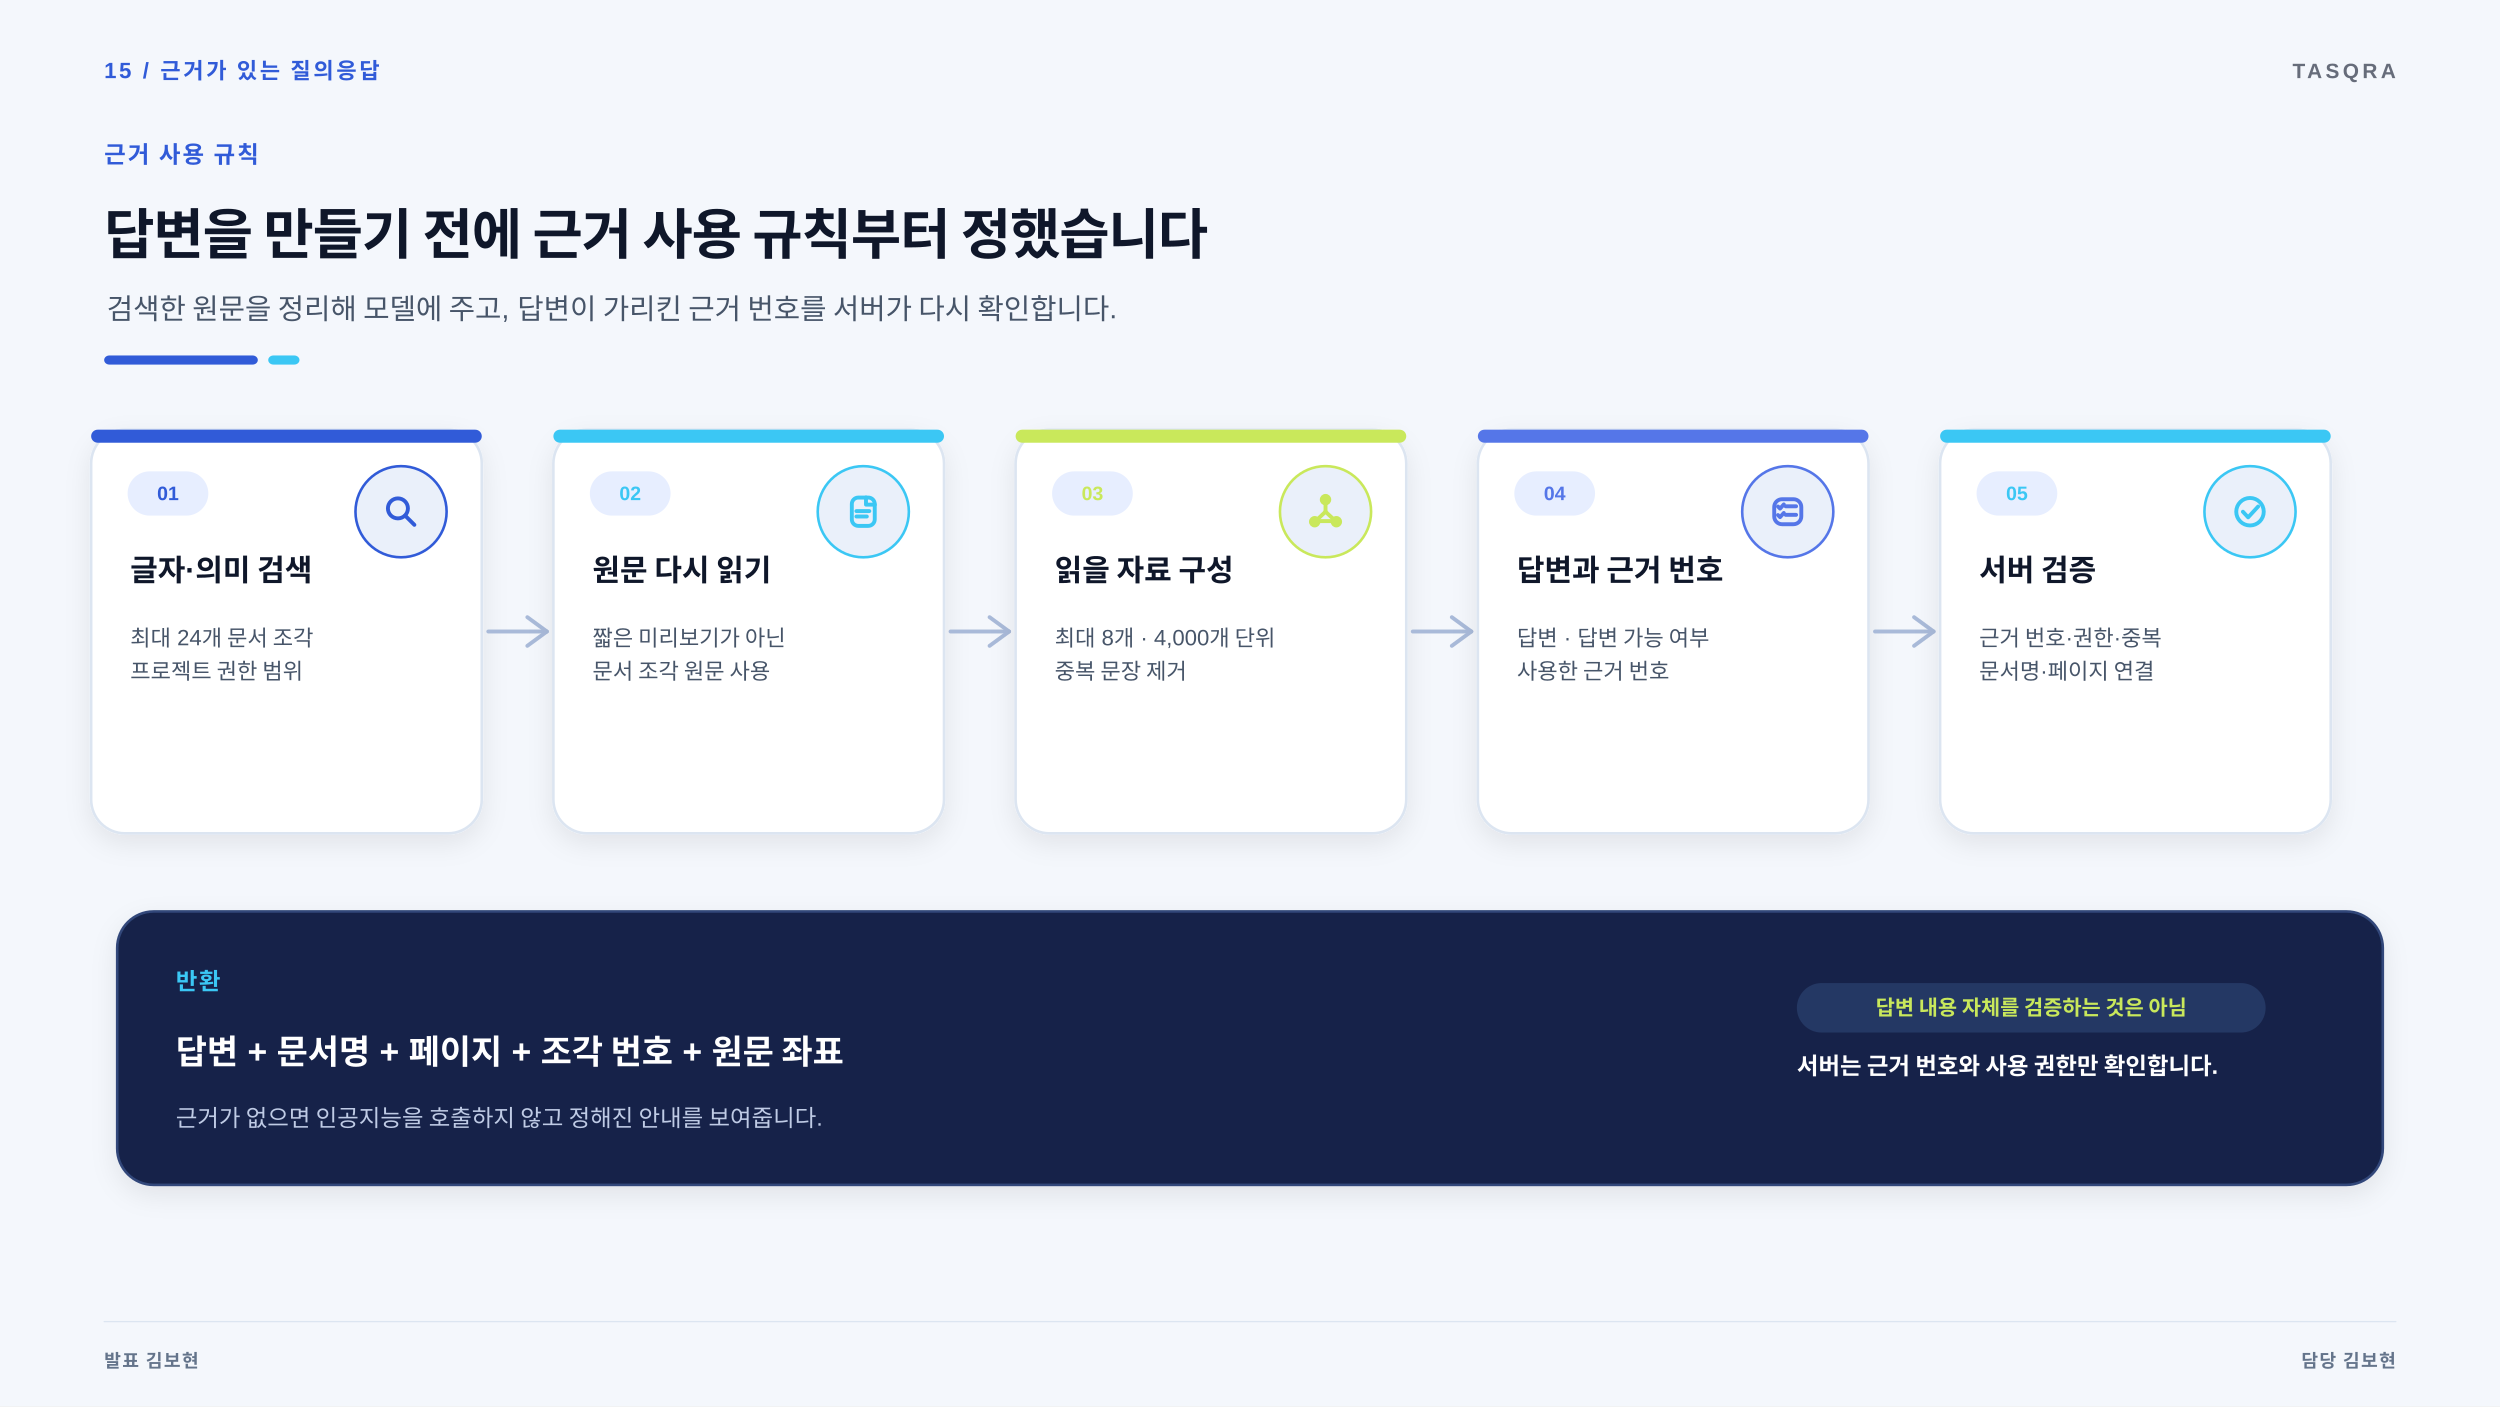
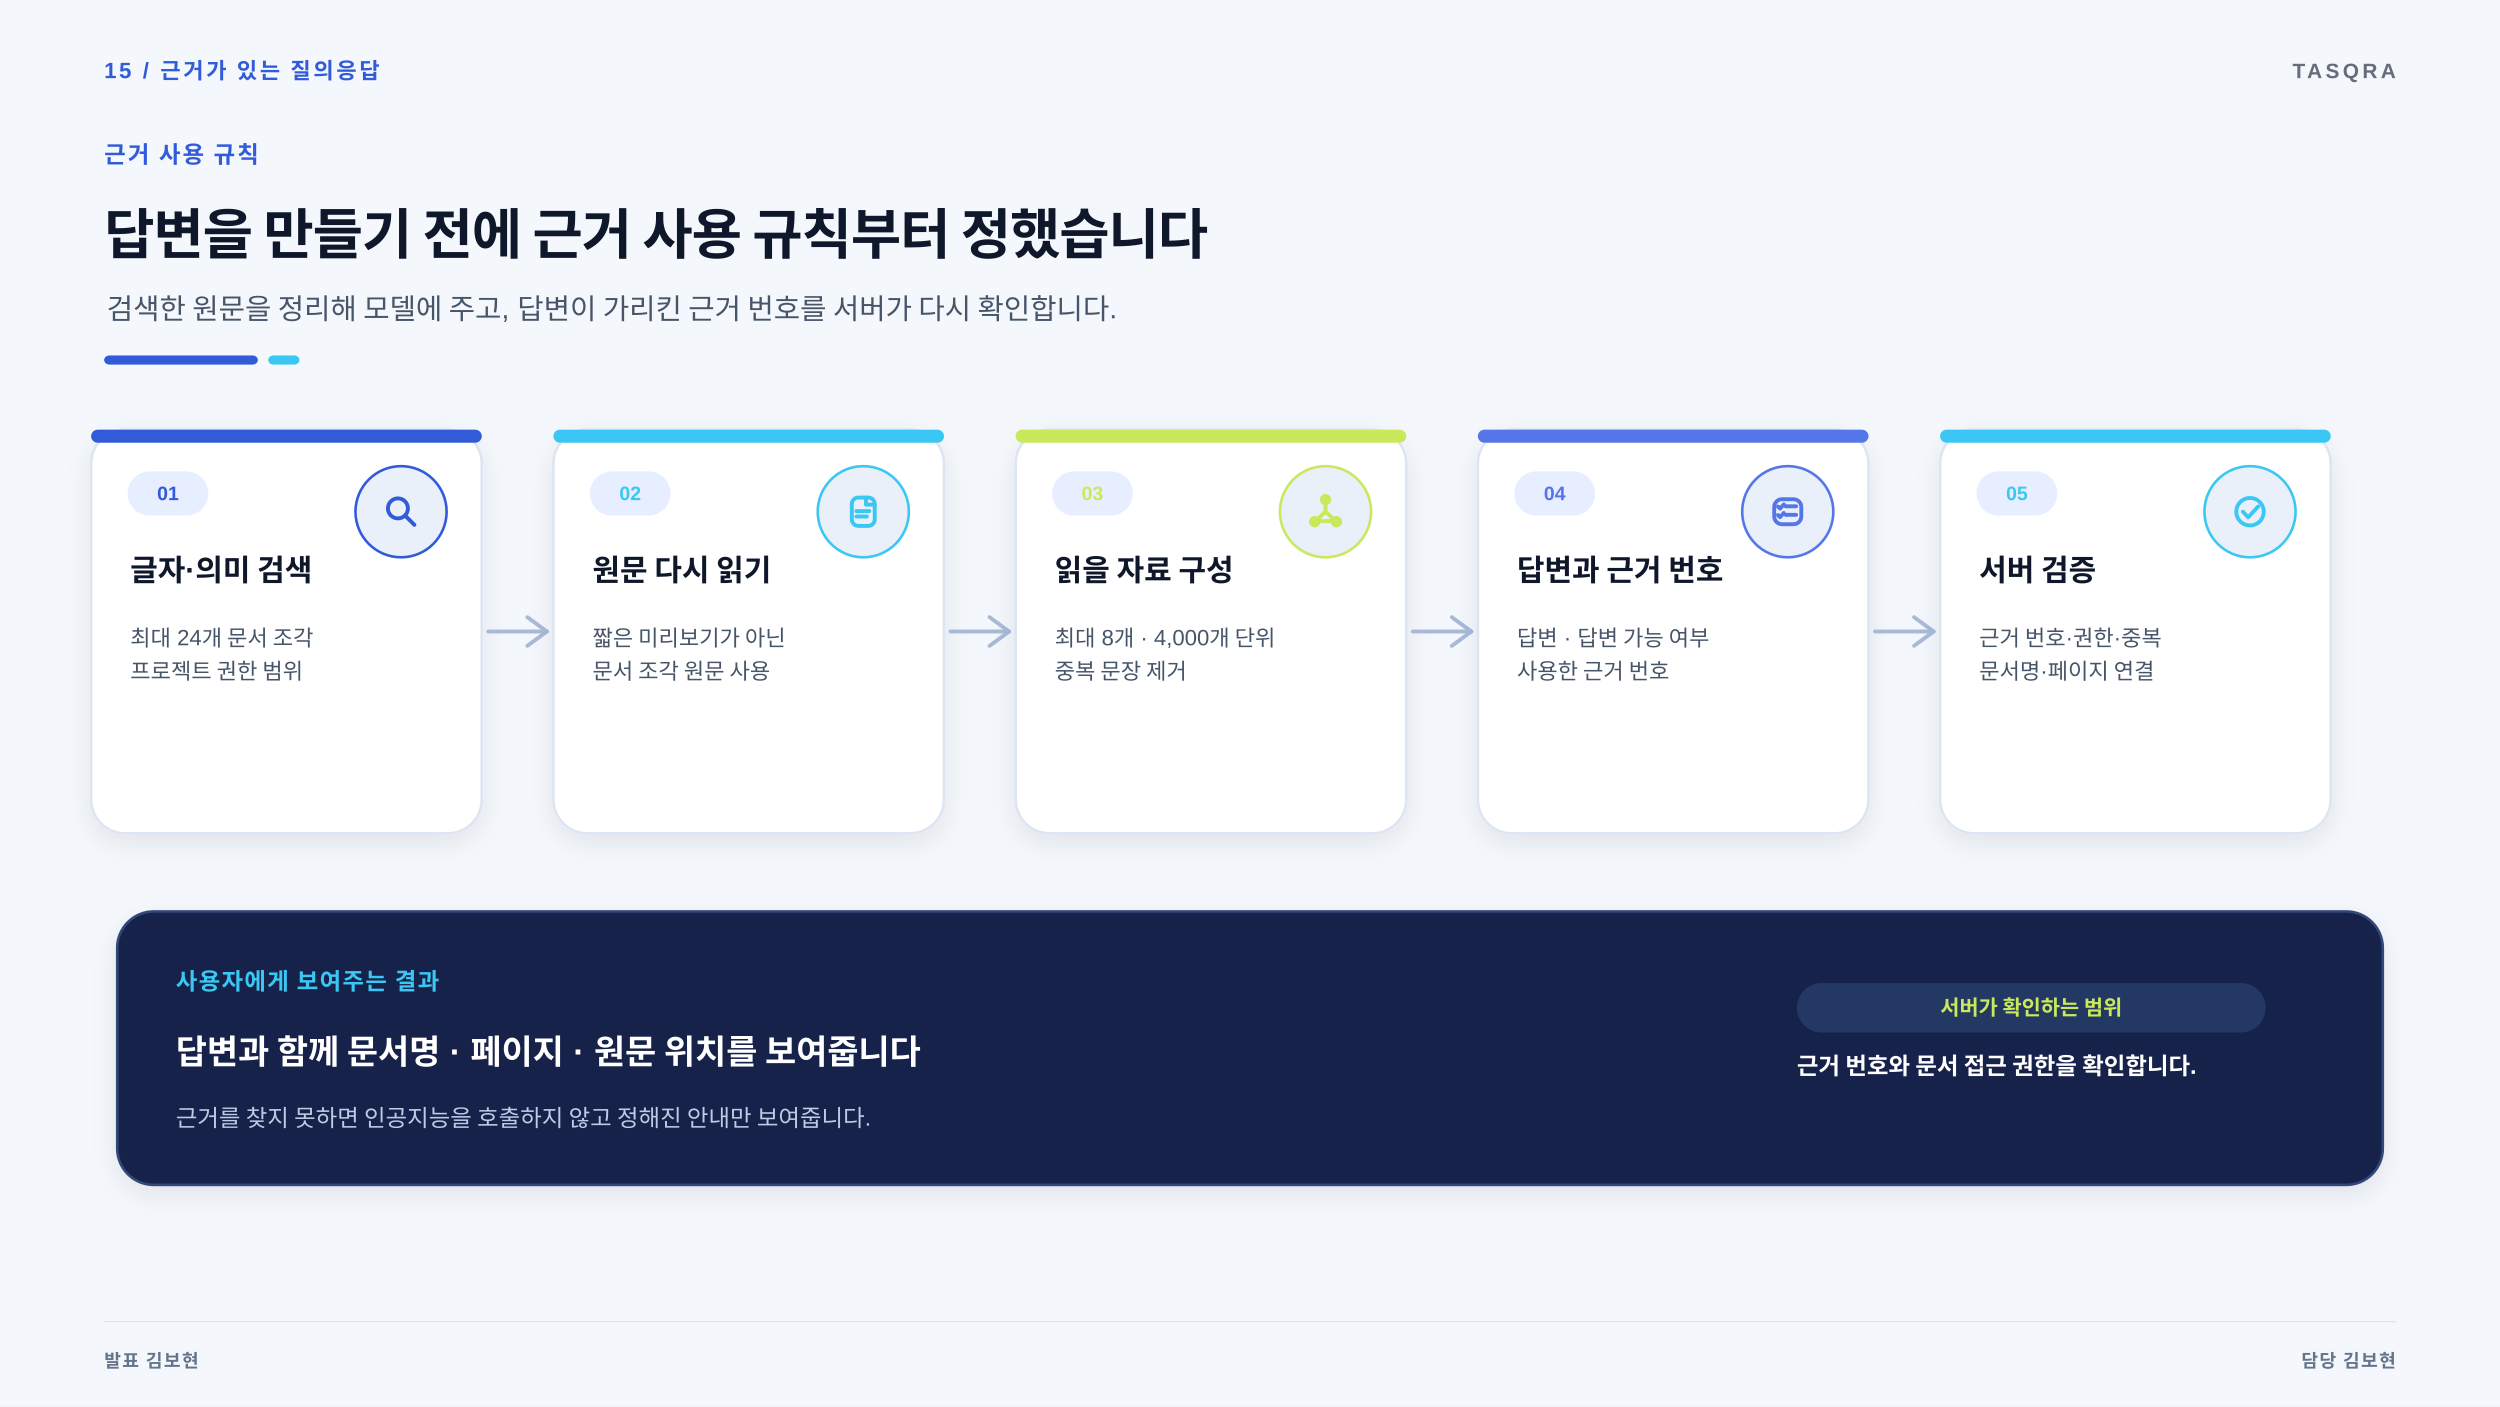
<svg xmlns="http://www.w3.org/2000/svg" width="1920" height="1080" viewBox="0 0 1920 1080">
  <defs>
    <style>@font-face{font-family:NotoKR;src:url("../../포트폴리오/NotoSansKR.ttf") format("truetype");} text{font-family:NotoKR,Arial,sans-serif;}</style>
    <filter id="shadow" x="-20%" y="-20%" width="140%" height="140%">
      <feDropShadow dx="0" dy="12" stdDeviation="16" flood-color="#0E162F" flood-opacity="0.11" />
    </filter>
    <filter id="softShadow" x="-20%" y="-20%" width="140%" height="140%">
      <feDropShadow dx="0" dy="7" stdDeviation="10" flood-color="#0E162F" flood-opacity="0.08" />
    </filter>
  </defs>
  <rect x="0" y="0" width="1920" height="1080" rx="0" fill="#F4F7FC" stroke="none" stroke-width="0" opacity="1" />
  <text x="80" y="60" font-family="NotoKR, Arial, sans-serif" font-size="17" font-weight="800" font-style="normal" fill="#315BD8" text-anchor="start" letter-spacing="2" opacity="1">15  /  근거가 있는 질의응답</text>
  <text x="1840" y="60" font-family="NotoKR, Arial, sans-serif" font-size="16" font-weight="800" font-style="normal" fill="#0F172A" text-anchor="end" letter-spacing="2.6" opacity="0.62">TASQRA</text>
  <line x1="80" y1="1015" x2="1840" y2="1015" stroke="#DCE5F1" stroke-width="1" stroke-linecap="round" opacity="1" />
  <text x="80" y="1050" font-family="NotoKR, Arial, sans-serif" font-size="14" font-weight="700" font-style="normal" fill="#64748B" text-anchor="start" letter-spacing="1" opacity="1">발표  김보현</text>
  <text x="1840" y="1050" font-family="NotoKR, Arial, sans-serif" font-size="14" font-weight="700" font-style="normal" fill="#64748B" text-anchor="end" letter-spacing="1" opacity="1">담당  김보현</text>
  <text x="80" y="125" font-family="NotoKR, Arial, sans-serif" font-size="18" font-weight="800" font-style="normal" fill="#315BD8" text-anchor="start" letter-spacing="1.6" opacity="1">근거 사용 규칙</text>
  <text x="80" y="195" font-family="NotoKR, Arial, sans-serif" font-size="42" font-weight="800" font-style="normal" fill="#0F172A" text-anchor="start" letter-spacing="-0.8" opacity="1">답변을 만들기 전에 근거 사용 규칙부터 정했습니다</text>
  <text x="82" y="245" font-family="NotoKR, Arial, sans-serif" font-size="22" font-weight="500" font-style="normal" fill="#475569" text-anchor="start" letter-spacing="0" opacity="1">검색한 원문을 정리해 모델에 주고, 답변이 가리킨 근거 번호를 서버가 다시 확인합니다.</text>
  <rect x="80" y="273" width="118" height="7" rx="4" fill="#315BD8" stroke="none" stroke-width="0" opacity="1" />
  <rect x="206" y="273" width="24" height="7" rx="4" fill="#3BC7F4" stroke="none" stroke-width="0" opacity="1" />
  <rect x="70" y="330" width="300" height="310" rx="26" fill="#FFFFFF" stroke="#DCE5F1" stroke-width="2" opacity="1" filter="url(#softShadow)" />
  <rect x="70" y="330" width="300" height="10" rx="5" fill="#315BD8" stroke="none" stroke-width="0" opacity="1" />
  <rect x="98" y="362" width="62" height="34" rx="17.0" fill="#E7EEFF" stroke="none" stroke-width="0" opacity="1" />
  <text x="129.0" y="384.1" font-family="NotoKR, Arial, sans-serif" font-size="15" font-weight="700" font-style="normal" fill="#315BD8" text-anchor="middle" letter-spacing="0" opacity="1">01</text>
  <circle cx="308" cy="393" r="35" fill="#EAF0FA" stroke="#315BD8" stroke-width="2" opacity="1" />
  <g fill="none" stroke="#315BD8" stroke-width="3" stroke-linecap="round">
    <circle cx="305.6" cy="390.44" r="7.68" />
    <line x1="311.2" y1="396.04" x2="318.24" y2="403.08" />
  </g>
  <text x="100" y="446" font-family="NotoKR, Arial, sans-serif" font-size="23" font-weight="800" font-style="normal" fill="#0F172A" text-anchor="start" letter-spacing="0" opacity="1">글자·의미 검색</text>
  <text x="100" y="496" font-family="NotoKR, Arial, sans-serif" font-size="17" font-weight="500" fill="#475569" text-anchor="start">
    <tspan x="100" dy="0">최대 24개 문서 조각</tspan>
    <tspan x="100" dy="25.5">프로젝트 권한 범위</tspan>
  </text>
  <line x1="375" y1="485" x2="420" y2="485" stroke="#A9BAD9" stroke-width="3" stroke-linecap="round" opacity="1" />
  <path d="M 405 474 L 420 485 L 405 496" fill="none" stroke="#A9BAD9" stroke-width="3" stroke-linecap="round" stroke-linejoin="round" />
  <rect x="425" y="330" width="300" height="310" rx="26" fill="#FFFFFF" stroke="#DCE5F1" stroke-width="2" opacity="1" filter="url(#softShadow)" />
  <rect x="425" y="330" width="300" height="10" rx="5" fill="#3BC7F4" stroke="none" stroke-width="0" opacity="1" />
  <rect x="453" y="362" width="62" height="34" rx="17.0" fill="#E7EEFF" stroke="none" stroke-width="0" opacity="1" />
  <text x="484.0" y="384.1" font-family="NotoKR, Arial, sans-serif" font-size="15" font-weight="700" font-style="normal" fill="#3BC7F4" text-anchor="middle" letter-spacing="0" opacity="1">02</text>
  <circle cx="663" cy="393" r="35" fill="#EAF0FA" stroke="#3BC7F4" stroke-width="2" opacity="1" />
  <g fill="none" stroke="#3BC7F4" stroke-width="3" stroke-linecap="round" stroke-linejoin="round">
    <rect x="654.2" y="382.12" width="17.6" height="21.76" rx="5" />
    <path d="M 665.08 382.12 v 5.44 h 6.72" />
    <line x1="657.72" y1="392.52" x2="667.64" y2="392.52" />
    <line x1="657.72" y1="396.68" x2="665.72" y2="396.68" />
  </g>
  <text x="455" y="446" font-family="NotoKR, Arial, sans-serif" font-size="23" font-weight="800" font-style="normal" fill="#0F172A" text-anchor="start" letter-spacing="0" opacity="1">원문 다시 읽기</text>
  <text x="455" y="496" font-family="NotoKR, Arial, sans-serif" font-size="17" font-weight="500" fill="#475569" text-anchor="start">
    <tspan x="455" dy="0">짧은 미리보기가 아닌</tspan>
    <tspan x="455" dy="25.5">문서 조각 원문 사용</tspan>
  </text>
  <line x1="730" y1="485" x2="775" y2="485" stroke="#A9BAD9" stroke-width="3" stroke-linecap="round" opacity="1" />
  <path d="M 760 474 L 775 485 L 760 496" fill="none" stroke="#A9BAD9" stroke-width="3" stroke-linecap="round" stroke-linejoin="round" />
  <rect x="780" y="330" width="300" height="310" rx="26" fill="#FFFFFF" stroke="#DCE5F1" stroke-width="2" opacity="1" filter="url(#softShadow)" />
  <rect x="780" y="330" width="300" height="10" rx="5" fill="#C9E85B" stroke="none" stroke-width="0" opacity="1" />
  <rect x="808" y="362" width="62" height="34" rx="17.0" fill="#E7EEFF" stroke="none" stroke-width="0" opacity="1" />
  <text x="839.0" y="384.1" font-family="NotoKR, Arial, sans-serif" font-size="15" font-weight="700" font-style="normal" fill="#C9E85B" text-anchor="middle" letter-spacing="0" opacity="1">03</text>
  <circle cx="1018" cy="393" r="35" fill="#EAF0FA" stroke="#C9E85B" stroke-width="2" opacity="1" />
  <g fill="none" stroke="#C9E85B" stroke-width="3" stroke-linecap="round">
    <line x1="1018" y1="384.68" x2="1018" y2="393" />
    <line x1="1010.32" y1="400.2" x2="1025.68" y2="400.2" />
    <line x1="1010.32" y1="400.2" x2="1018" y2="393" />
    <line x1="1025.68" y1="400.2" x2="1018" y2="393" />
    <circle cx="1018" cy="383.72" r="2.88" fill="#C9E85B" />
    <circle cx="1009.68" cy="400.68" r="2.88" fill="#C9E85B" />
    <circle cx="1026.32" cy="400.68" r="2.88" fill="#C9E85B" />
  </g>
  <text x="810" y="446" font-family="NotoKR, Arial, sans-serif" font-size="23" font-weight="800" font-style="normal" fill="#0F172A" text-anchor="start" letter-spacing="0" opacity="1">읽을 자료 구성</text>
  <text x="810" y="496" font-family="NotoKR, Arial, sans-serif" font-size="17" font-weight="500" fill="#475569" text-anchor="start">
    <tspan x="810" dy="0">최대 8개 · 4,000개 단위</tspan>
    <tspan x="810" dy="25.5">중복 문장 제거</tspan>
  </text>
  <line x1="1085" y1="485" x2="1130" y2="485" stroke="#A9BAD9" stroke-width="3" stroke-linecap="round" opacity="1" />
  <path d="M 1115 474 L 1130 485 L 1115 496" fill="none" stroke="#A9BAD9" stroke-width="3" stroke-linecap="round" stroke-linejoin="round" />
  <rect x="1135" y="330" width="300" height="310" rx="26" fill="#FFFFFF" stroke="#DCE5F1" stroke-width="2" opacity="1" filter="url(#softShadow)" />
  <rect x="1135" y="330" width="300" height="10" rx="5" fill="#5576E8" stroke="none" stroke-width="0" opacity="1" />
  <rect x="1163" y="362" width="62" height="34" rx="17.0" fill="#E7EEFF" stroke="none" stroke-width="0" opacity="1" />
  <text x="1194.0" y="384.1" font-family="NotoKR, Arial, sans-serif" font-size="15" font-weight="700" font-style="normal" fill="#5576E8" text-anchor="middle" letter-spacing="0" opacity="1">04</text>
  <circle cx="1373" cy="393" r="35" fill="#EAF0FA" stroke="#5576E8" stroke-width="2" opacity="1" />
  <g fill="none" stroke="#5576E8" stroke-width="3" stroke-linecap="round" stroke-linejoin="round">
    <rect x="1362.6" y="383.4" width="20.8" height="19.2" rx="6" />
    <path d="M 1365.48 389.0 l 1.6 1.6 l 2.88 -3.2" />
    <line x1="1371.4" y1="388.84" x2="1379.4" y2="388.84" />
    <path d="M 1365.48 395.56 l 1.6 1.6 l 2.88 -3.2" />
    <line x1="1371.4" y1="395.4" x2="1379.4" y2="395.4" />
  </g>
  <text x="1165" y="446" font-family="NotoKR, Arial, sans-serif" font-size="23" font-weight="800" font-style="normal" fill="#0F172A" text-anchor="start" letter-spacing="0" opacity="1">답변과 근거 번호</text>
  <text x="1165" y="496" font-family="NotoKR, Arial, sans-serif" font-size="17" font-weight="500" fill="#475569" text-anchor="start">
    <tspan x="1165" dy="0">답변 · 답변 가능 여부</tspan>
    <tspan x="1165" dy="25.5">사용한 근거 번호</tspan>
  </text>
  <line x1="1440" y1="485" x2="1485" y2="485" stroke="#A9BAD9" stroke-width="3" stroke-linecap="round" opacity="1" />
  <path d="M 1470 474 L 1485 485 L 1470 496" fill="none" stroke="#A9BAD9" stroke-width="3" stroke-linecap="round" stroke-linejoin="round" />
  <rect x="1490" y="330" width="300" height="310" rx="26" fill="#FFFFFF" stroke="#DCE5F1" stroke-width="2" opacity="1" filter="url(#softShadow)" />
  <rect x="1490" y="330" width="300" height="10" rx="5" fill="#3BC7F4" stroke="none" stroke-width="0" opacity="1" />
  <rect x="1518" y="362" width="62" height="34" rx="17.0" fill="#E7EEFF" stroke="none" stroke-width="0" opacity="1" />
  <text x="1549.0" y="384.1" font-family="NotoKR, Arial, sans-serif" font-size="15" font-weight="700" font-style="normal" fill="#3BC7F4" text-anchor="middle" letter-spacing="0" opacity="1">05</text>
  <circle cx="1728" cy="393" r="35" fill="#EAF0FA" stroke="#3BC7F4" stroke-width="2" opacity="1" />
  <g fill="none" stroke="#3BC7F4" stroke-width="3" stroke-linecap="round" stroke-linejoin="round">
    <circle cx="1728" cy="393" r="10.56" />
    <path d="M 1722.56 393 l 4.0 4.32 l 7.68 -8.32" />
  </g>
  <text x="1520" y="446" font-family="NotoKR, Arial, sans-serif" font-size="23" font-weight="800" font-style="normal" fill="#0F172A" text-anchor="start" letter-spacing="0" opacity="1">서버 검증</text>
  <text x="1520" y="496" font-family="NotoKR, Arial, sans-serif" font-size="17" font-weight="500" fill="#475569" text-anchor="start">
    <tspan x="1520" dy="0">근거 번호·권한·중복</tspan>
    <tspan x="1520" dy="25.5">문서명·페이지 연결</tspan>
  </text>
  <rect x="90" y="700" width="1740" height="210" rx="28" fill="#16234A" stroke="#31477A" stroke-width="2" opacity="1" filter="url(#softShadow)" />
-   <text x="135" y="760" font-family="NotoKR, Arial, sans-serif" font-size="18" font-weight="800" font-style="normal" fill="#3BC7F4" text-anchor="start" letter-spacing="1.2" opacity="1">반환</text>
-   <text x="135" y="817" font-family="NotoKR, Arial, sans-serif" font-size="26" font-weight="800" font-style="normal" fill="#FFFFFF" text-anchor="start" letter-spacing="0" opacity="1">답변 + 문서명 + 페이지 + 조각 번호 + 원문 좌표</text>
-   <text x="135" y="865" font-family="NotoKR, Arial, sans-serif" font-size="18" font-weight="500" font-style="normal" fill="#BFCBE5" text-anchor="start" letter-spacing="0" opacity="1">근거가 없으면 인공지능을 호출하지 않고 정해진 안내를 보여줍니다.</text>
+   <text x="135" y="760" font-family="NotoKR, Arial, sans-serif" font-size="18" font-weight="800" font-style="normal" fill="#3BC7F4" text-anchor="start" letter-spacing="1.0" opacity="1">사용자에게 보여주는 결과</text>
+   <text x="135" y="817" font-family="NotoKR, Arial, sans-serif" font-size="26" font-weight="800" font-style="normal" fill="#FFFFFF" text-anchor="start" letter-spacing="0" opacity="1">답변과 함께 문서명 · 페이지 · 원문 위치를 보여줍니다</text>
+   <text x="135" y="865" font-family="NotoKR, Arial, sans-serif" font-size="18" font-weight="500" font-style="normal" fill="#BFCBE5" text-anchor="start" letter-spacing="0" opacity="1">근거를 찾지 못하면 인공지능을 호출하지 않고 정해진 안내만 보여줍니다.</text>
  <rect x="1380" y="755" width="360" height="38" rx="19.0" fill="#243864" stroke="none" stroke-width="0" opacity="1" />
-   <text x="1560.0" y="779.44" font-family="NotoKR, Arial, sans-serif" font-size="16" font-weight="700" font-style="normal" fill="#C9E85B" text-anchor="middle" letter-spacing="0" opacity="1">답변 내용 자체를 검증하는 것은 아님</text>
-   <text x="1380" y="825" font-family="NotoKR, Arial, sans-serif" font-size="18" font-weight="600" font-style="normal" fill="#FFFFFF" text-anchor="start" letter-spacing="0" opacity="1">서버는 근거 번호와 사용 권한만 확인합니다.</text>
+   <text x="1560.0" y="779.44" font-family="NotoKR, Arial, sans-serif" font-size="16" font-weight="700" font-style="normal" fill="#C9E85B" text-anchor="middle" letter-spacing="0" opacity="1">서버가 확인하는 범위</text>
+   <text x="1380" y="825" font-family="NotoKR, Arial, sans-serif" font-size="18" font-weight="600" font-style="normal" fill="#FFFFFF" text-anchor="start" letter-spacing="0" opacity="1">근거 번호와 문서 접근 권한을 확인합니다.</text>
</svg>
